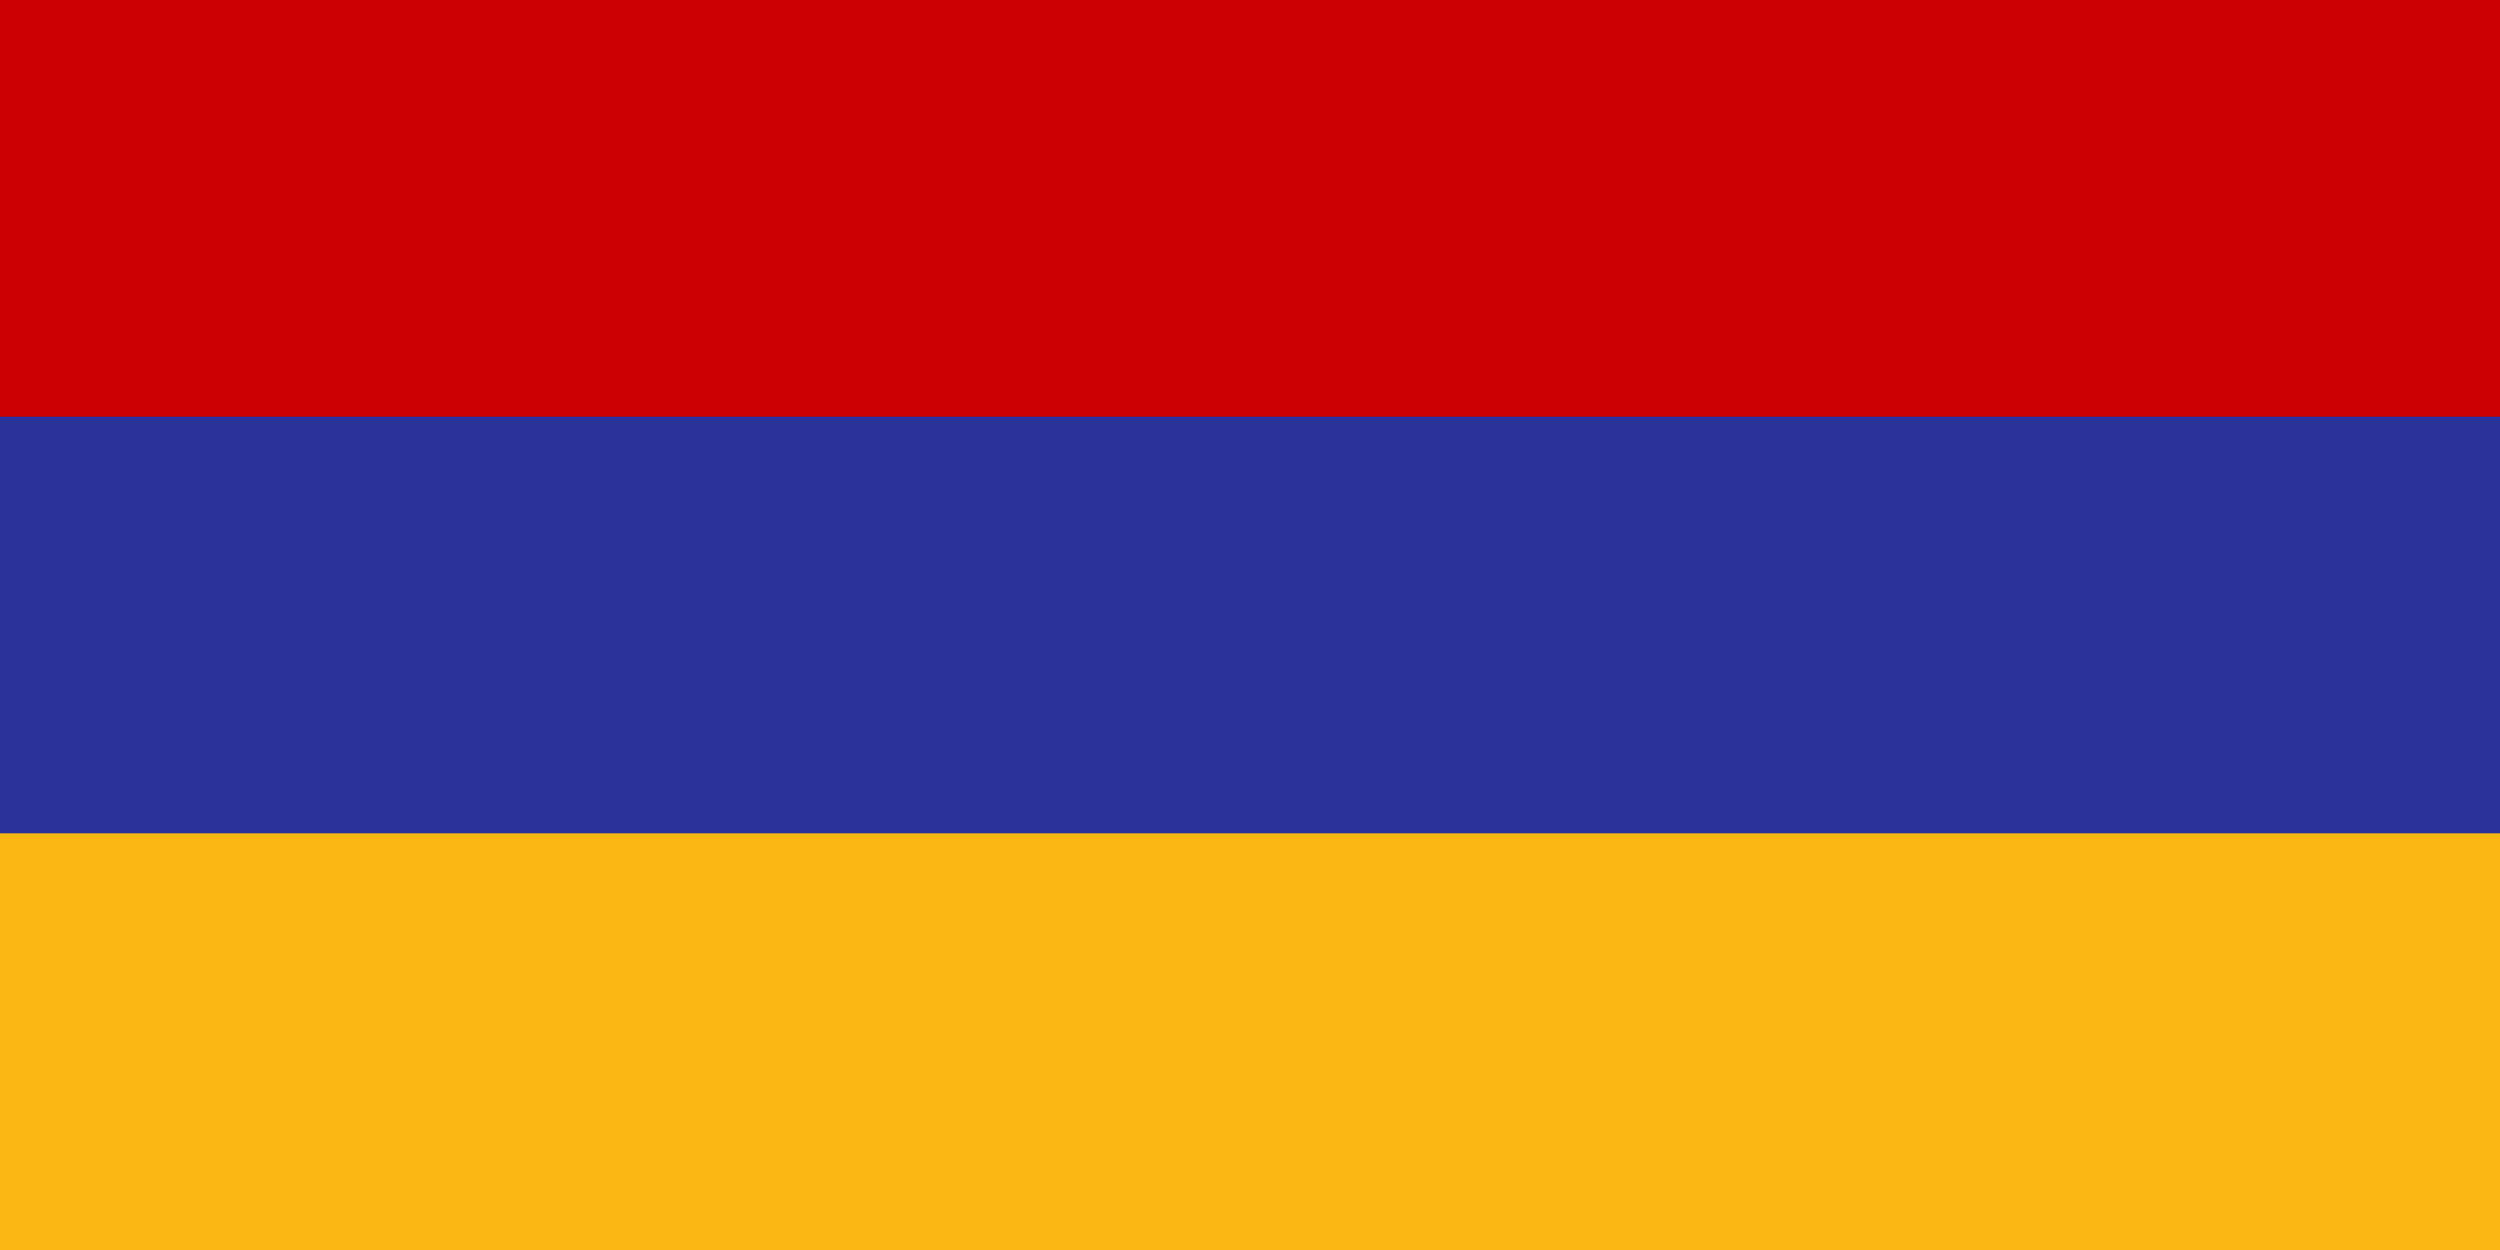
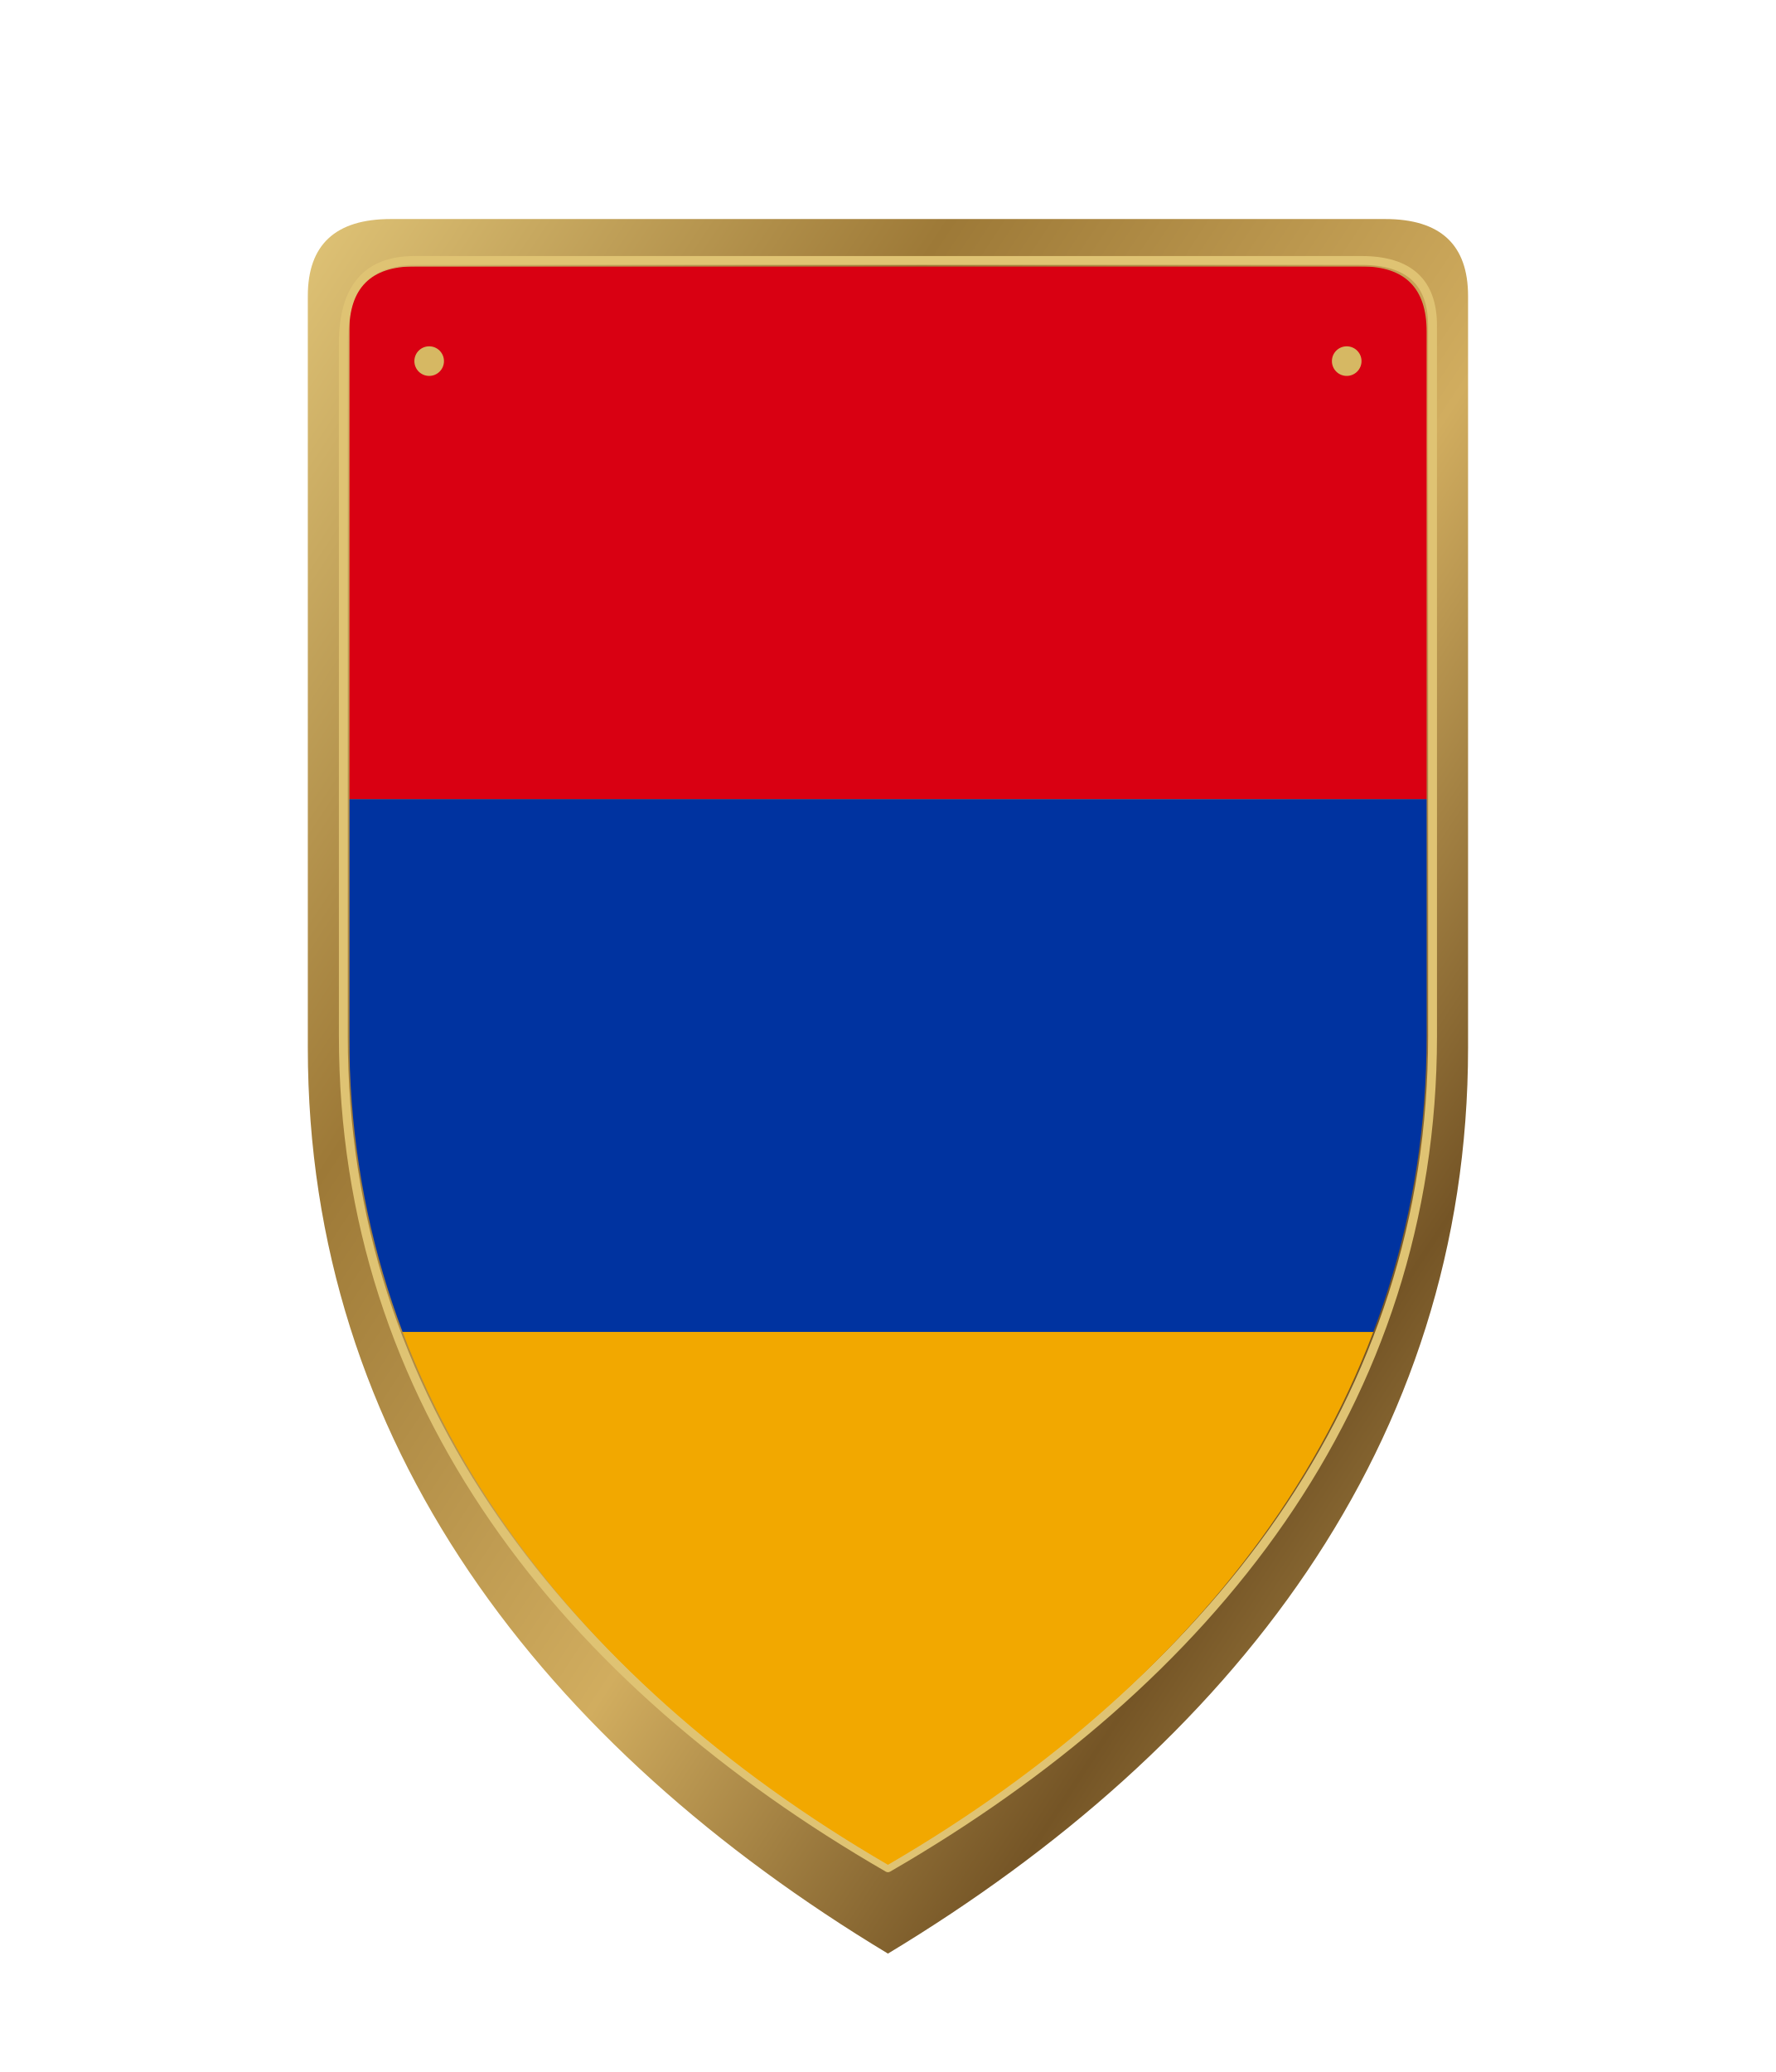
- <svg xmlns="http://www.w3.org/2000/svg" width="1200" height="600" version="1.1" id="svg8">
-   <defs id="defs12" />
-   <path fill="#F2A800" d="M0 0h1200v600H0z" id="path2" style="fill:#fdb714;fill-opacity:1" />
-   <path fill="#0033A0" d="M0 0h1200v400H0z" id="path4" style="fill:#293399;fill-opacity:1" />
-   <path fill="#D90012" d="M0 0h1200v200H0z" id="path6" style="fill:#cc0000;fill-opacity:1" />
+ <svg xmlns="http://www.w3.org/2000/svg" viewBox="0 0 600 700" width="600" height="700">
+   <defs>
+     <linearGradient id="antique-brass" x1="0%" y1="0%" x2="100%" y2="100%">
+       <stop offset="0%" stop-color="#e0c477" />
+       <stop offset="28%" stop-color="#9d7937" />
+       <stop offset="55%" stop-color="#d1ad5f" />
+       <stop offset="78%" stop-color="#755526" />
+       <stop offset="100%" stop-color="#c9a85d" />
+     </linearGradient>
+     <linearGradient id="dark-edge" x1="0%" y1="0%" x2="0%" y2="100%">
+       <stop offset="0%" stop-color="#40392f" />
+       <stop offset="100%" stop-color="#171916" />
+     </linearGradient>
+     <clipPath id="shield-clip">
+       <path d="         M 118 112         Q 118 90 140 90         L 460 90         Q 482 90 482 112         L 482 350         C 482 470 410 566 300 630         C 190 566 118 470 118 350         Z" />
+     </clipPath>
+   </defs>
+   <g id="shield" filter="url(#shield-shadow)">
+     <path id="shield-outer" d="             M 104 100             Q 104 74 132 74             L 468 74             Q 496 74 496 100             L 496 354             C 496 488 416 590 300 660             C 184 590 104 488 104 354             Z" fill="url(#antique-brass)" stroke="#3b2b16" stroke-width="0" stroke-linejoin="round" />
+     <path id="shield-recess" d="             M 116 116             Q 116 88 140 88             L 460 88             Q 484 88 484 110             L 484 350             C 484 474 409 568 300 631             C 191 568 116 474 116 350             Z" fill="#00000000" stroke="#dfc373" stroke-width="3" stroke-linejoin="round" />
+     <g id="flag-art" clip-path="url(#shield-clip)" filter="url(#paper-grain)">
+       <rect x="118" y="90" width="365" height="180" fill="#D90012" />
+       <rect x="118" y="270" width="365" height="180" fill="#0033A0" />
+       <rect x="118" y="450" width="365" height="180" fill="#F2A800" />
+     </g>
+     <g fill="#d6b863" stroke="#4b351a" stroke-width="0">
+       <circle cx="145" cy="122" r="5" />
+       <circle cx="455" cy="122" r="5" />
+     </g>
+   </g>
</svg>
